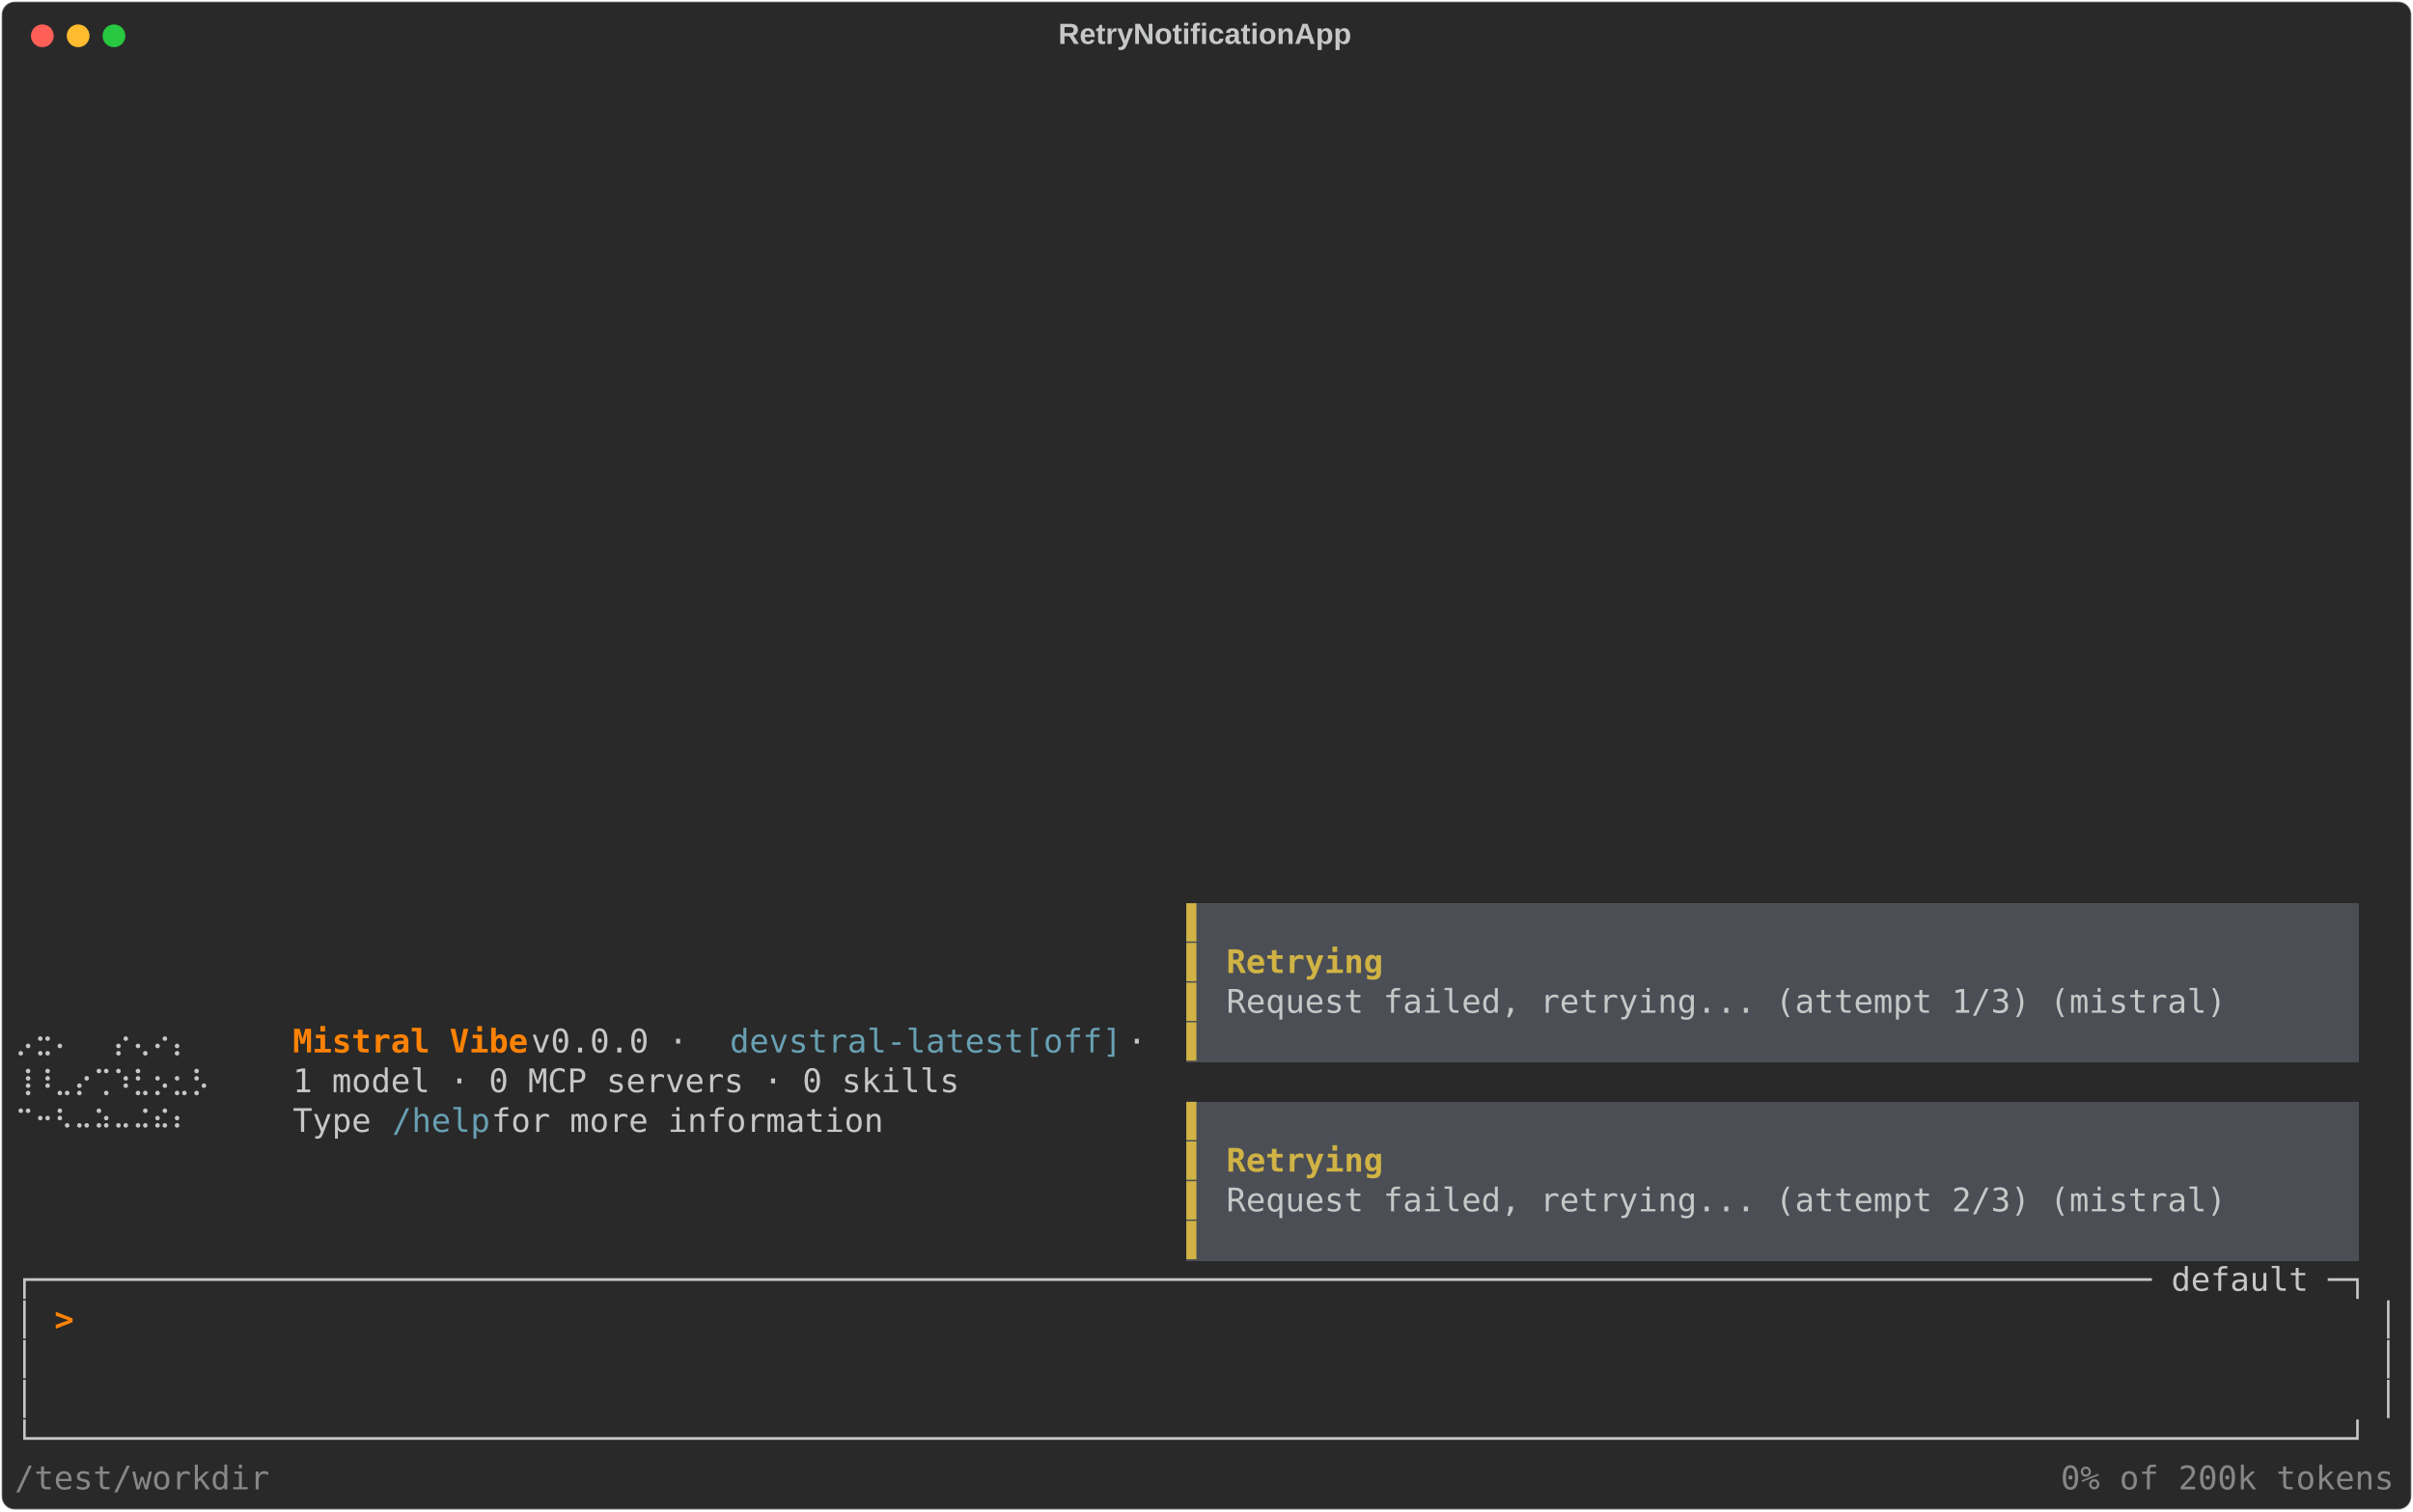
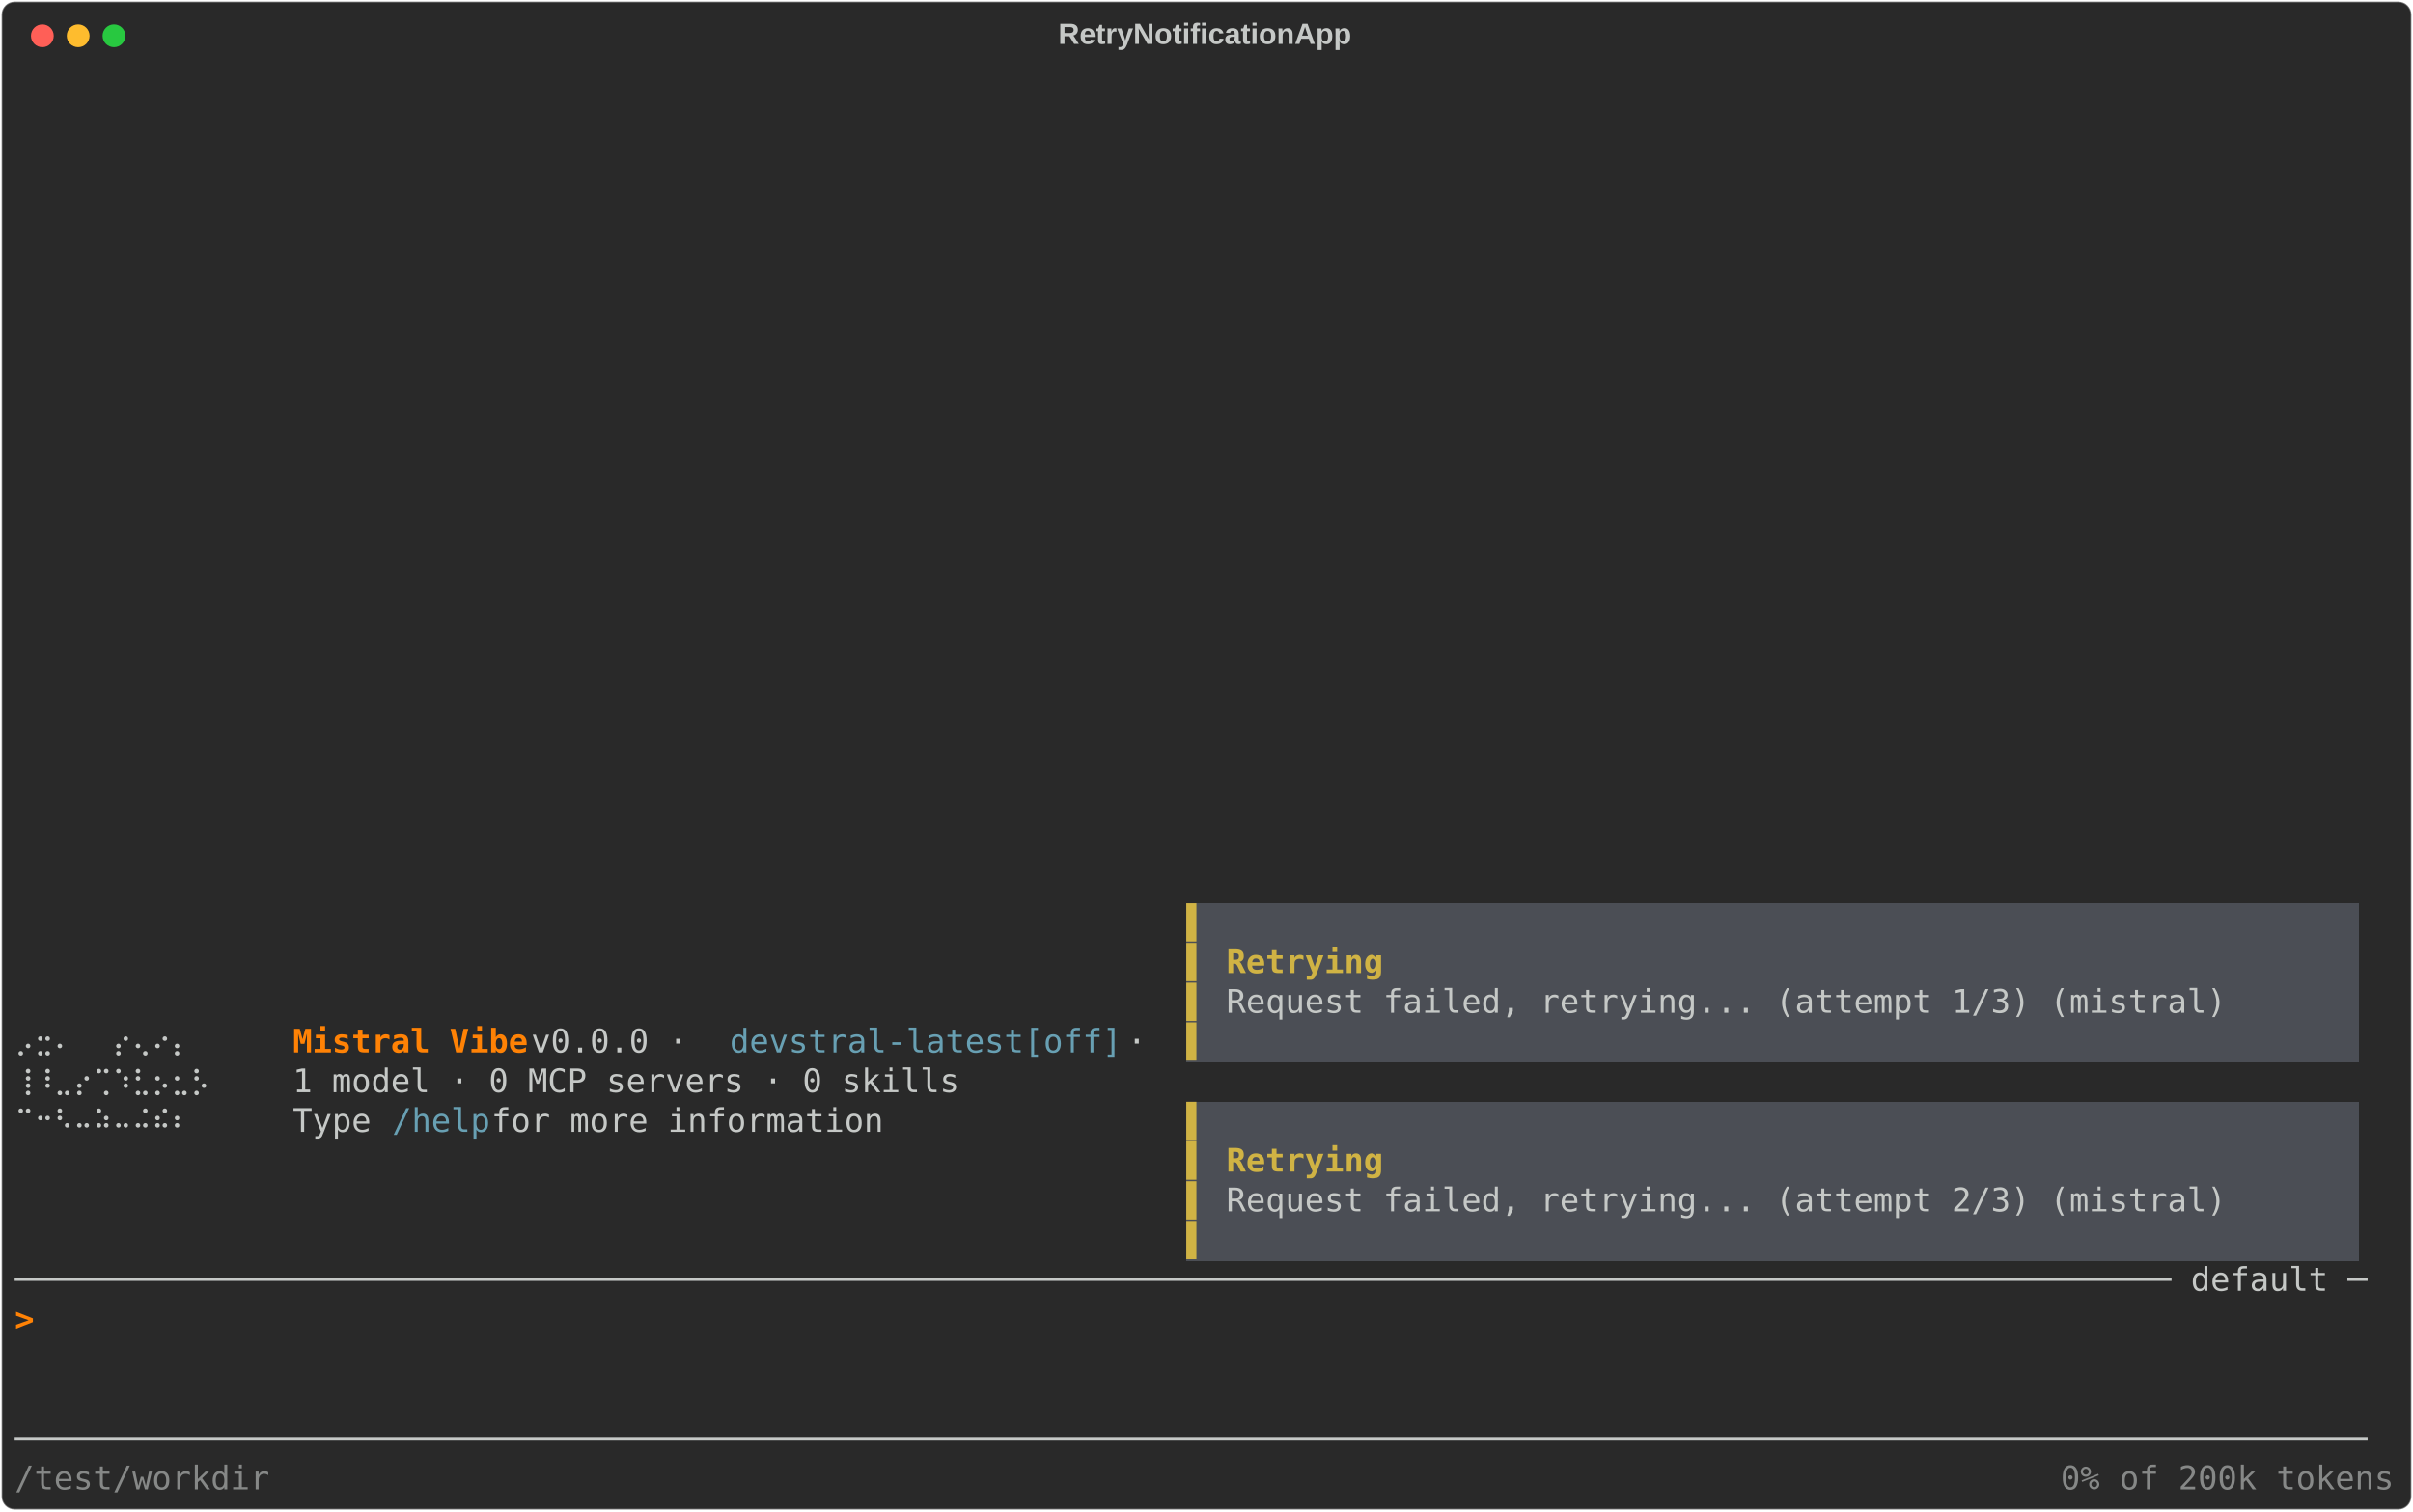
<svg xmlns="http://www.w3.org/2000/svg" class="rich-terminal" viewBox="0 0 1482 928.4">
  <style>

    @font-face {
        font-family: "Fira Code";
        src: local("FiraCode-Regular"),
                url("https://cdnjs.cloudflare.com/ajax/libs/firacode/6.2.0/woff2/FiraCode-Regular.woff2") format("woff2"),
                url("https://cdnjs.cloudflare.com/ajax/libs/firacode/6.2.0/woff/FiraCode-Regular.woff") format("woff");
        font-style: normal;
        font-weight: 400;
    }
    @font-face {
        font-family: "Fira Code";
        src: local("FiraCode-Bold"),
                url("https://cdnjs.cloudflare.com/ajax/libs/firacode/6.2.0/woff2/FiraCode-Bold.woff2") format("woff2"),
                url("https://cdnjs.cloudflare.com/ajax/libs/firacode/6.2.0/woff/FiraCode-Bold.woff") format("woff");
        font-style: bold;
        font-weight: 700;
    }

    .terminal-matrix {
        font-family: Fira Code, monospace;
        font-size: 20px;
        line-height: 24.4px;
        font-variant-east-asian: full-width;
    }

    .terminal-title {
        font-size: 18px;
        font-weight: bold;
        font-family: arial;
    }

    .terminal-r1 { fill: #c5c8c6 }
.terminal-r2 { fill: #d0b344 }
.terminal-r3 { fill: #d0b344;font-weight: bold }
.terminal-r4 { fill: #ff8205;font-weight: bold }
.terminal-r5 { fill: #68a0b3 }
.terminal-r6 { fill: #868887 }
    </style>
  <defs>
    <clipPath id="terminal-clip-terminal">
      <rect x="0" y="0" width="1463.0" height="877.4" />
    </clipPath>
    <clipPath id="terminal-line-0">
      <rect x="0" y="1.5" width="1464" height="24.65" />
    </clipPath>
    <clipPath id="terminal-line-1">
      <rect x="0" y="25.9" width="1464" height="24.65" />
    </clipPath>
    <clipPath id="terminal-line-2">
      <rect x="0" y="50.3" width="1464" height="24.65" />
    </clipPath>
    <clipPath id="terminal-line-3">
      <rect x="0" y="74.7" width="1464" height="24.65" />
    </clipPath>
    <clipPath id="terminal-line-4">
      <rect x="0" y="99.1" width="1464" height="24.65" />
    </clipPath>
    <clipPath id="terminal-line-5">
      <rect x="0" y="123.5" width="1464" height="24.65" />
    </clipPath>
    <clipPath id="terminal-line-6">
      <rect x="0" y="147.9" width="1464" height="24.65" />
    </clipPath>
    <clipPath id="terminal-line-7">
      <rect x="0" y="172.3" width="1464" height="24.65" />
    </clipPath>
    <clipPath id="terminal-line-8">
      <rect x="0" y="196.7" width="1464" height="24.65" />
    </clipPath>
    <clipPath id="terminal-line-9">
      <rect x="0" y="221.1" width="1464" height="24.65" />
    </clipPath>
    <clipPath id="terminal-line-10">
      <rect x="0" y="245.5" width="1464" height="24.65" />
    </clipPath>
    <clipPath id="terminal-line-11">
      <rect x="0" y="269.9" width="1464" height="24.65" />
    </clipPath>
    <clipPath id="terminal-line-12">
      <rect x="0" y="294.3" width="1464" height="24.65" />
    </clipPath>
    <clipPath id="terminal-line-13">
      <rect x="0" y="318.7" width="1464" height="24.65" />
    </clipPath>
    <clipPath id="terminal-line-14">
      <rect x="0" y="343.1" width="1464" height="24.65" />
    </clipPath>
    <clipPath id="terminal-line-15">
      <rect x="0" y="367.5" width="1464" height="24.65" />
    </clipPath>
    <clipPath id="terminal-line-16">
      <rect x="0" y="391.9" width="1464" height="24.65" />
    </clipPath>
    <clipPath id="terminal-line-17">
      <rect x="0" y="416.3" width="1464" height="24.65" />
    </clipPath>
    <clipPath id="terminal-line-18">
      <rect x="0" y="440.7" width="1464" height="24.65" />
    </clipPath>
    <clipPath id="terminal-line-19">
      <rect x="0" y="465.1" width="1464" height="24.65" />
    </clipPath>
    <clipPath id="terminal-line-20">
      <rect x="0" y="489.5" width="1464" height="24.65" />
    </clipPath>
    <clipPath id="terminal-line-21">
      <rect x="0" y="513.9" width="1464" height="24.65" />
    </clipPath>
    <clipPath id="terminal-line-22">
      <rect x="0" y="538.3" width="1464" height="24.65" />
    </clipPath>
    <clipPath id="terminal-line-23">
      <rect x="0" y="562.7" width="1464" height="24.65" />
    </clipPath>
    <clipPath id="terminal-line-24">
      <rect x="0" y="587.1" width="1464" height="24.65" />
    </clipPath>
    <clipPath id="terminal-line-25">
      <rect x="0" y="611.5" width="1464" height="24.65" />
    </clipPath>
    <clipPath id="terminal-line-26">
      <rect x="0" y="635.9" width="1464" height="24.65" />
    </clipPath>
    <clipPath id="terminal-line-27">
      <rect x="0" y="660.3" width="1464" height="24.65" />
    </clipPath>
    <clipPath id="terminal-line-28">
      <rect x="0" y="684.7" width="1464" height="24.65" />
    </clipPath>
    <clipPath id="terminal-line-29">
      <rect x="0" y="709.1" width="1464" height="24.65" />
    </clipPath>
    <clipPath id="terminal-line-30">
      <rect x="0" y="733.5" width="1464" height="24.65" />
    </clipPath>
    <clipPath id="terminal-line-31">
      <rect x="0" y="757.9" width="1464" height="24.65" />
    </clipPath>
    <clipPath id="terminal-line-32">
      <rect x="0" y="782.3" width="1464" height="24.65" />
    </clipPath>
    <clipPath id="terminal-line-33">
      <rect x="0" y="806.7" width="1464" height="24.65" />
    </clipPath>
    <clipPath id="terminal-line-34">
      <rect x="0" y="831.1" width="1464" height="24.65" />
    </clipPath>
  </defs>
  <rect fill="#292929" stroke="rgba(255,255,255,0.35)" stroke-width="1" x="1" y="1" width="1480" height="926.4" rx="8" />
  <text class="terminal-title" fill="#c5c8c6" text-anchor="middle" x="740" y="27">RetryNotificationApp</text>
  <g transform="translate(26,22)">
    <circle cx="0" cy="0" r="7" fill="#ff5f57" />
    <circle cx="22" cy="0" r="7" fill="#febc2e" />
    <circle cx="44" cy="0" r="7" fill="#28c840" />
  </g>
  <g transform="translate(9, 41)" clip-path="url(#terminal-clip-terminal)">
    <rect fill="#4b4e55" x="719.8" y="513.9" width="12.2" height="24.65" shape-rendering="crispEdges" />
    <rect fill="#4b4e55" x="732" y="513.9" width="707.6" height="24.65" shape-rendering="crispEdges" />
    <rect fill="#4b4e55" x="719.8" y="538.3" width="12.2" height="24.65" shape-rendering="crispEdges" />
    <rect fill="#4b4e55" x="732" y="538.3" width="12.2" height="24.65" shape-rendering="crispEdges" />
    <rect fill="#4b4e55" x="744.2" y="538.3" width="97.6" height="24.65" shape-rendering="crispEdges" />
    <rect fill="#4b4e55" x="841.8" y="538.3" width="597.8" height="24.65" shape-rendering="crispEdges" />
    <rect fill="#4b4e55" x="719.8" y="562.7" width="12.2" height="24.65" shape-rendering="crispEdges" />
    <rect fill="#4b4e55" x="732" y="562.7" width="12.2" height="24.65" shape-rendering="crispEdges" />
    <rect fill="#4b4e55" x="744.2" y="562.7" width="622.2" height="24.65" shape-rendering="crispEdges" />
    <rect fill="#4b4e55" x="1366.4" y="562.7" width="73.2" height="24.65" shape-rendering="crispEdges" />
    <rect fill="#4b4e55" x="719.8" y="587.1" width="12.2" height="24.65" shape-rendering="crispEdges" />
    <rect fill="#4b4e55" x="732" y="587.1" width="707.6" height="24.65" shape-rendering="crispEdges" />
    <rect fill="#4b4e55" x="719.8" y="635.9" width="12.2" height="24.65" shape-rendering="crispEdges" />
    <rect fill="#4b4e55" x="732" y="635.9" width="707.6" height="24.65" shape-rendering="crispEdges" />
    <rect fill="#4b4e55" x="719.8" y="660.3" width="12.2" height="24.65" shape-rendering="crispEdges" />
    <rect fill="#4b4e55" x="732" y="660.3" width="12.2" height="24.65" shape-rendering="crispEdges" />
    <rect fill="#4b4e55" x="744.2" y="660.3" width="97.6" height="24.65" shape-rendering="crispEdges" />
    <rect fill="#4b4e55" x="841.8" y="660.3" width="597.8" height="24.65" shape-rendering="crispEdges" />
    <rect fill="#4b4e55" x="719.8" y="684.7" width="12.2" height="24.65" shape-rendering="crispEdges" />
    <rect fill="#4b4e55" x="732" y="684.7" width="12.2" height="24.65" shape-rendering="crispEdges" />
    <rect fill="#4b4e55" x="744.2" y="684.7" width="622.2" height="24.65" shape-rendering="crispEdges" />
    <rect fill="#4b4e55" x="1366.4" y="684.7" width="73.2" height="24.65" shape-rendering="crispEdges" />
    <rect fill="#4b4e55" x="719.8" y="709.1" width="12.2" height="24.65" shape-rendering="crispEdges" />
    <rect fill="#4b4e55" x="732" y="709.1" width="707.6" height="24.65" shape-rendering="crispEdges" />
    <g class="terminal-matrix">
      <text class="terminal-r1" x="1464" y="20" textLength="12.2" clip-path="url(#terminal-line-0)">
</text>
      <text class="terminal-r1" x="1464" y="44.4" textLength="12.2" clip-path="url(#terminal-line-1)">
</text>
      <text class="terminal-r1" x="1464" y="68.8" textLength="12.2" clip-path="url(#terminal-line-2)">
</text>
      <text class="terminal-r1" x="1464" y="93.2" textLength="12.2" clip-path="url(#terminal-line-3)">
</text>
      <text class="terminal-r1" x="1464" y="117.6" textLength="12.2" clip-path="url(#terminal-line-4)">
</text>
      <text class="terminal-r1" x="1464" y="142" textLength="12.2" clip-path="url(#terminal-line-5)">
</text>
      <text class="terminal-r1" x="1464" y="166.4" textLength="12.2" clip-path="url(#terminal-line-6)">
</text>
      <text class="terminal-r1" x="1464" y="190.8" textLength="12.2" clip-path="url(#terminal-line-7)">
</text>
      <text class="terminal-r1" x="1464" y="215.2" textLength="12.2" clip-path="url(#terminal-line-8)">
</text>
      <text class="terminal-r1" x="1464" y="239.6" textLength="12.2" clip-path="url(#terminal-line-9)">
</text>
      <text class="terminal-r1" x="1464" y="264" textLength="12.2" clip-path="url(#terminal-line-10)">
</text>
      <text class="terminal-r1" x="1464" y="288.4" textLength="12.2" clip-path="url(#terminal-line-11)">
</text>
      <text class="terminal-r1" x="1464" y="312.8" textLength="12.2" clip-path="url(#terminal-line-12)">
</text>
      <text class="terminal-r1" x="1464" y="337.2" textLength="12.2" clip-path="url(#terminal-line-13)">
</text>
      <text class="terminal-r1" x="1464" y="361.6" textLength="12.2" clip-path="url(#terminal-line-14)">
</text>
      <text class="terminal-r1" x="1464" y="386" textLength="12.2" clip-path="url(#terminal-line-15)">
</text>
      <text class="terminal-r1" x="1464" y="410.4" textLength="12.2" clip-path="url(#terminal-line-16)">
</text>
      <text class="terminal-r1" x="1464" y="434.8" textLength="12.2" clip-path="url(#terminal-line-17)">
</text>
      <text class="terminal-r1" x="1464" y="459.2" textLength="12.2" clip-path="url(#terminal-line-18)">
</text>
      <text class="terminal-r1" x="1464" y="483.6" textLength="12.2" clip-path="url(#terminal-line-19)">
</text>
      <text class="terminal-r1" x="1464" y="508" textLength="12.2" clip-path="url(#terminal-line-20)">
</text>
      <text class="terminal-r2" x="719.8" y="532.4" textLength="12.2" clip-path="url(#terminal-line-21)">▌</text>
      <text class="terminal-r1" x="1464" y="532.4" textLength="12.2" clip-path="url(#terminal-line-21)">
</text>
      <text class="terminal-r2" x="719.8" y="556.8" textLength="12.2" clip-path="url(#terminal-line-22)">▌</text>
      <text class="terminal-r3" x="744.2" y="556.8" textLength="97.6" clip-path="url(#terminal-line-22)">Retrying</text>
      <text class="terminal-r1" x="1464" y="556.8" textLength="12.2" clip-path="url(#terminal-line-22)">
</text>
      <text class="terminal-r2" x="719.8" y="581.2" textLength="12.2" clip-path="url(#terminal-line-23)">▌</text>
      <text class="terminal-r1" x="744.2" y="581.2" textLength="622.2" clip-path="url(#terminal-line-23)">Request failed, retrying... (attempt 1/3) (mistral)</text>
      <text class="terminal-r1" x="1464" y="581.2" textLength="12.2" clip-path="url(#terminal-line-23)">
</text>
      <text class="terminal-r1" x="0" y="605.6" textLength="134.2" clip-path="url(#terminal-line-24)">  ⡠⣒⠄  ⡔⢄⠔⡄</text>
      <text class="terminal-r4" x="170.8" y="605.6" textLength="146.4" clip-path="url(#terminal-line-24)">Mistral Vibe</text>
      <text class="terminal-r1" x="317.2" y="605.6" textLength="122" clip-path="url(#terminal-line-24)"> v0.0.0 · </text>
      <text class="terminal-r5" x="439.2" y="605.6" textLength="244" clip-path="url(#terminal-line-24)">devstral-latest[off]</text>
      <text class="terminal-r1" x="683.2" y="605.6" textLength="36.6" clip-path="url(#terminal-line-24)"> · </text>
      <text class="terminal-r2" x="719.8" y="605.6" textLength="12.2" clip-path="url(#terminal-line-24)">▌</text>
      <text class="terminal-r1" x="1464" y="605.6" textLength="12.2" clip-path="url(#terminal-line-24)">
</text>
      <text class="terminal-r1" x="0" y="630" textLength="134.2" clip-path="url(#terminal-line-25)"> ⢸⠸⣀⡔⢉⠱⣃⡢⣂⡣</text>
      <text class="terminal-r1" x="170.8" y="630" textLength="414.8" clip-path="url(#terminal-line-25)">1 model · 0 MCP servers · 0 skills</text>
      <text class="terminal-r1" x="1464" y="630" textLength="12.2" clip-path="url(#terminal-line-25)">
</text>
      <text class="terminal-r1" x="0" y="654.4" textLength="134.2" clip-path="url(#terminal-line-26)">  ⠉⠒⠣⠤⠵⠤⠬⠮⠆</text>
      <text class="terminal-r1" x="170.8" y="654.4" textLength="61" clip-path="url(#terminal-line-26)">Type </text>
      <text class="terminal-r5" x="231.8" y="654.4" textLength="61" clip-path="url(#terminal-line-26)">/help</text>
      <text class="terminal-r1" x="292.8" y="654.4" textLength="256.2" clip-path="url(#terminal-line-26)"> for more information</text>
      <text class="terminal-r2" x="719.8" y="654.4" textLength="12.2" clip-path="url(#terminal-line-26)">▌</text>
      <text class="terminal-r1" x="1464" y="654.4" textLength="12.2" clip-path="url(#terminal-line-26)">
</text>
      <text class="terminal-r2" x="719.8" y="678.8" textLength="12.2" clip-path="url(#terminal-line-27)">▌</text>
      <text class="terminal-r3" x="744.2" y="678.8" textLength="97.6" clip-path="url(#terminal-line-27)">Retrying</text>
      <text class="terminal-r1" x="1464" y="678.8" textLength="12.2" clip-path="url(#terminal-line-27)">
</text>
      <text class="terminal-r2" x="719.8" y="703.2" textLength="12.2" clip-path="url(#terminal-line-28)">▌</text>
      <text class="terminal-r1" x="744.2" y="703.2" textLength="622.2" clip-path="url(#terminal-line-28)">Request failed, retrying... (attempt 2/3) (mistral)</text>
      <text class="terminal-r1" x="1464" y="703.2" textLength="12.2" clip-path="url(#terminal-line-28)">
</text>
      <text class="terminal-r2" x="719.8" y="727.6" textLength="12.2" clip-path="url(#terminal-line-29)">▌</text>
      <text class="terminal-r1" x="1464" y="727.6" textLength="12.2" clip-path="url(#terminal-line-29)">
</text>
-       <text class="terminal-r1" x="0" y="752" textLength="1464" clip-path="url(#terminal-line-30)">┌──────────────────────────────────────────────────────────────────────────────────────────────────────────── default ─┐</text>
+       <text class="terminal-r1" x="0" y="752" textLength="1464" clip-path="url(#terminal-line-30)">────────────────────────────────────────────────────────────────────────────────────────────────────────────── default ─</text>
      <text class="terminal-r1" x="1464" y="752" textLength="12.2" clip-path="url(#terminal-line-30)">
</text>
-       <text class="terminal-r1" x="0" y="776.4" textLength="12.2" clip-path="url(#terminal-line-31)">│</text>
-       <text class="terminal-r4" x="24.4" y="776.4" textLength="12.2" clip-path="url(#terminal-line-31)">&gt;</text>
-       <text class="terminal-r1" x="1451.8" y="776.4" textLength="12.2" clip-path="url(#terminal-line-31)">│</text>
+       <text class="terminal-r4" x="0" y="776.4" textLength="12.2" clip-path="url(#terminal-line-31)">&gt;</text>
      <text class="terminal-r1" x="1464" y="776.4" textLength="12.2" clip-path="url(#terminal-line-31)">
</text>
-       <text class="terminal-r1" x="0" y="800.8" textLength="12.2" clip-path="url(#terminal-line-32)">│</text>
-       <text class="terminal-r1" x="1451.8" y="800.8" textLength="12.2" clip-path="url(#terminal-line-32)">│</text>
      <text class="terminal-r1" x="1464" y="800.8" textLength="12.2" clip-path="url(#terminal-line-32)">
</text>
-       <text class="terminal-r1" x="0" y="825.2" textLength="12.2" clip-path="url(#terminal-line-33)">│</text>
-       <text class="terminal-r1" x="1451.8" y="825.2" textLength="12.2" clip-path="url(#terminal-line-33)">│</text>
      <text class="terminal-r1" x="1464" y="825.2" textLength="12.2" clip-path="url(#terminal-line-33)">
</text>
-       <text class="terminal-r1" x="0" y="849.6" textLength="1464" clip-path="url(#terminal-line-34)">└──────────────────────────────────────────────────────────────────────────────────────────────────────────────────────┘</text>
+       <text class="terminal-r1" x="0" y="849.6" textLength="1464" clip-path="url(#terminal-line-34)">────────────────────────────────────────────────────────────────────────────────────────────────────────────────────────</text>
      <text class="terminal-r1" x="1464" y="849.6" textLength="12.2" clip-path="url(#terminal-line-34)">
</text>
      <text class="terminal-r6" x="0" y="874" textLength="158.6" clip-path="url(#terminal-line-35)">/test/workdir</text>
      <text class="terminal-r6" x="1256.6" y="874" textLength="207.4" clip-path="url(#terminal-line-35)">0% of 200k tokens</text>
    </g>
  </g>
</svg>
